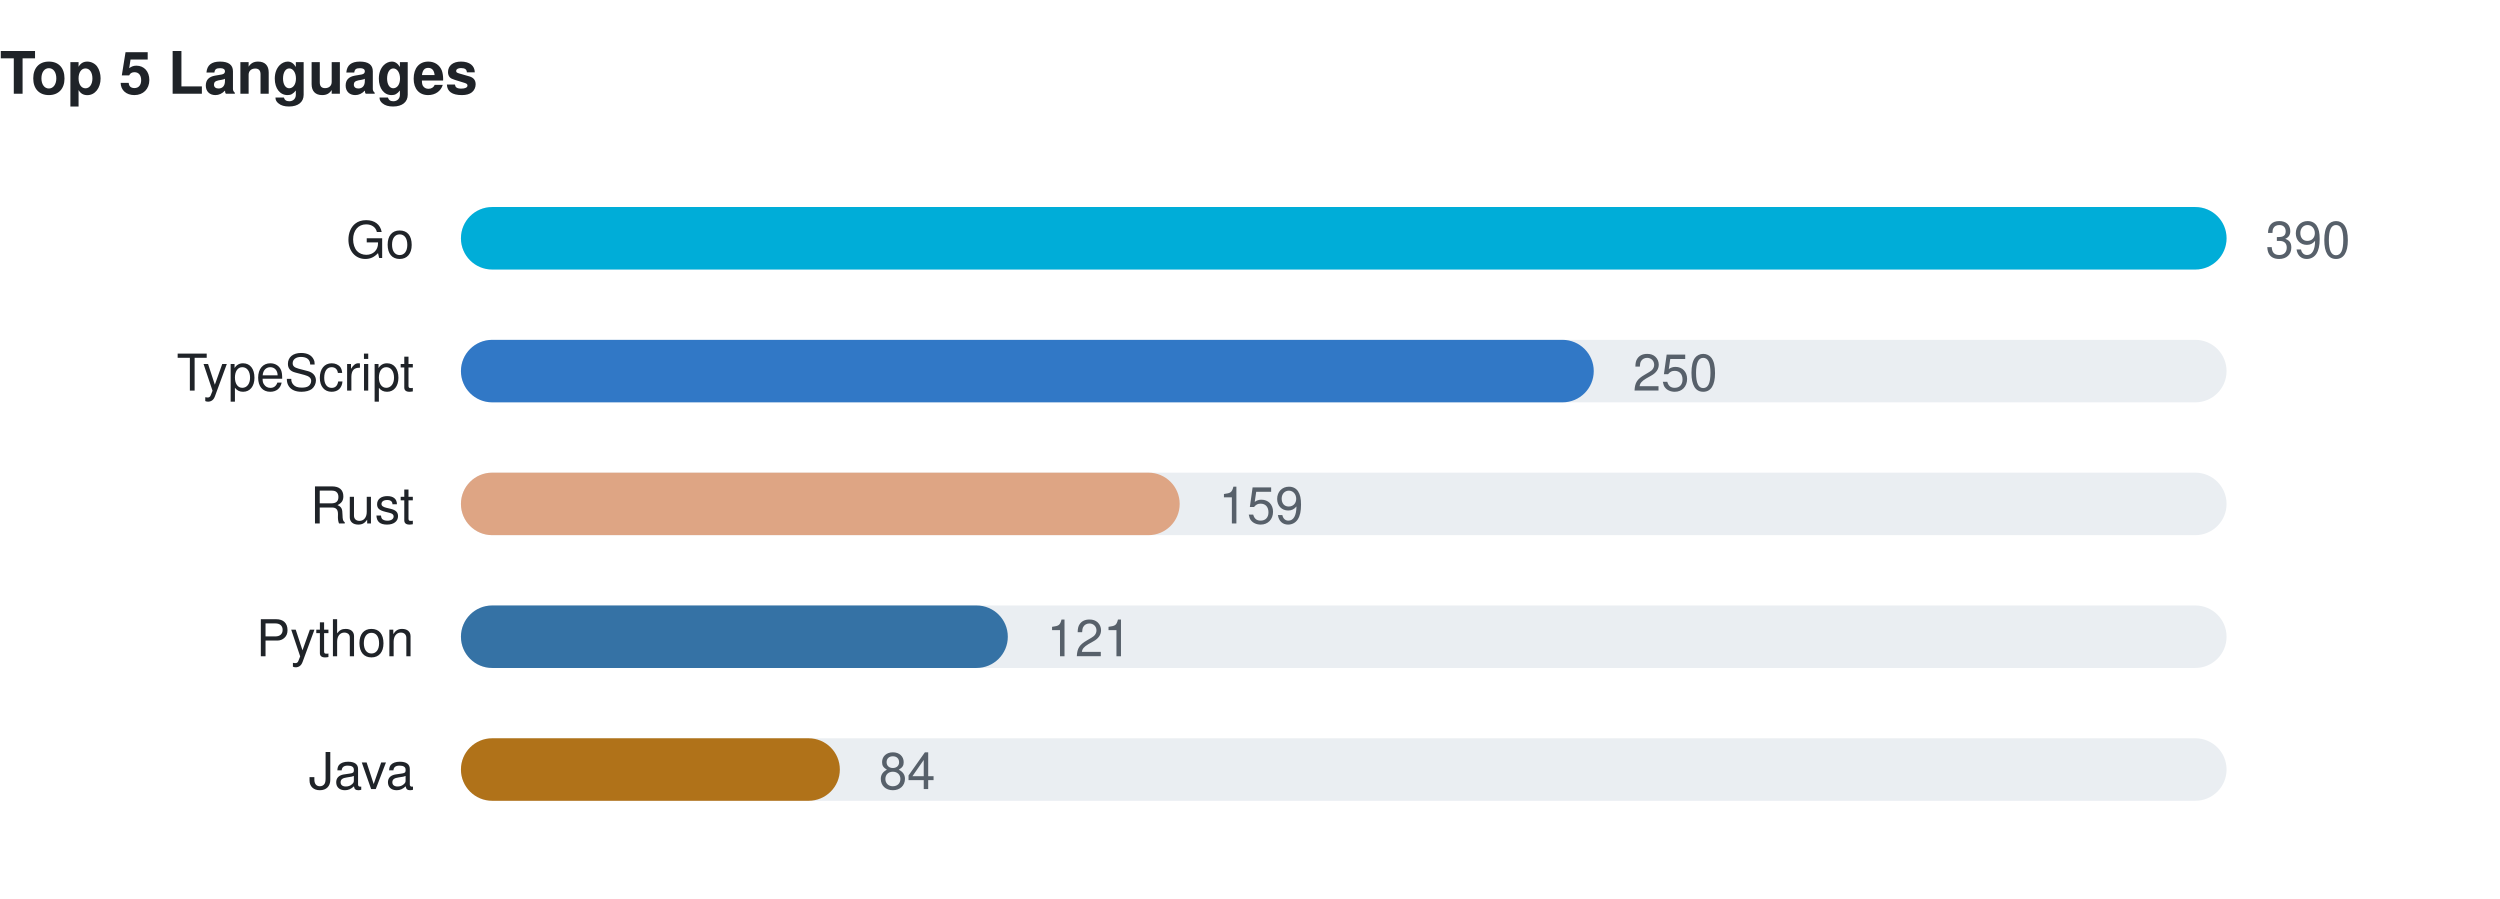
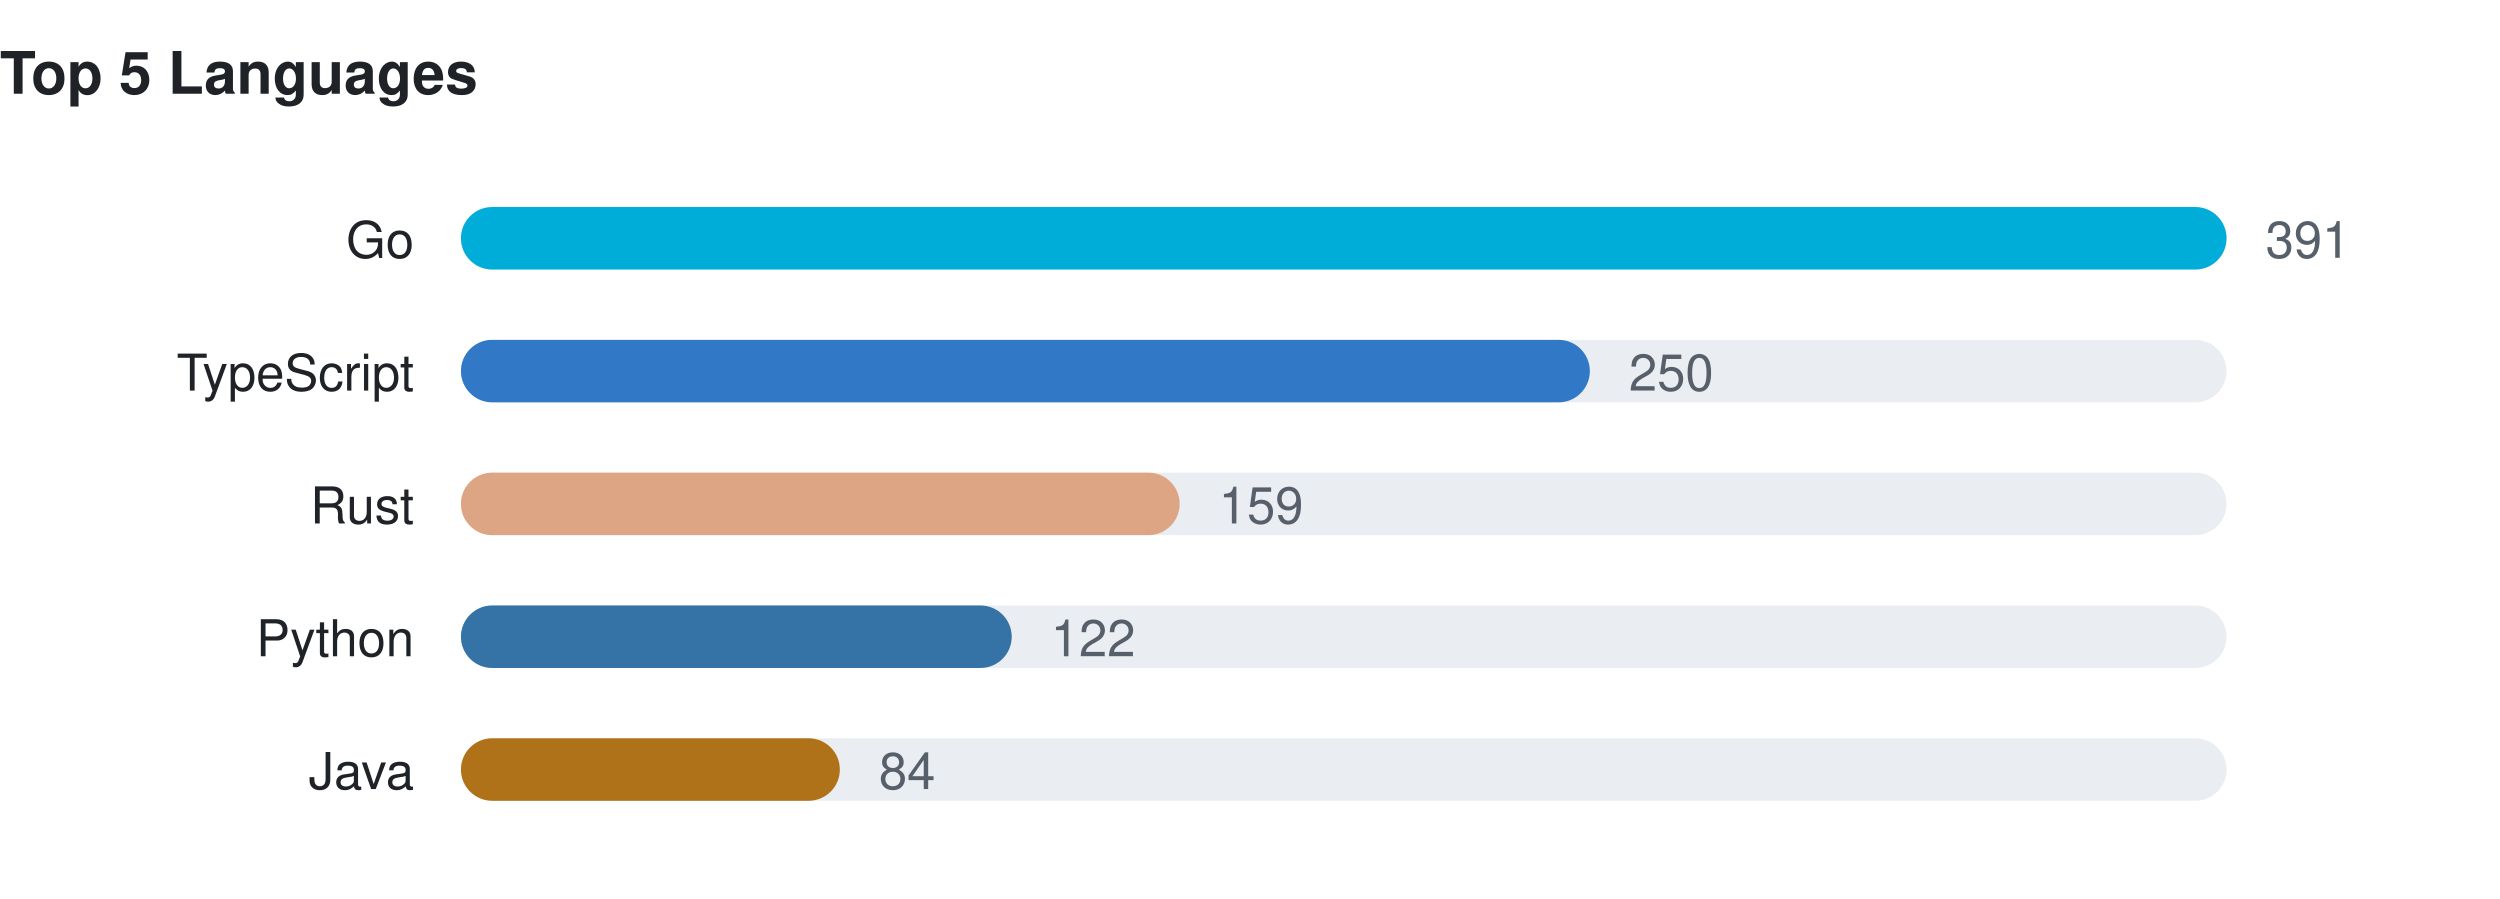
- <svg xmlns="http://www.w3.org/2000/svg" width="640" height="230" viewBox="0 0 640 230" role="img" aria-label="Top languages by solved problems: Go 390, TypeScript 250, Rust 159, Python 121, Java 84">
+ <svg xmlns="http://www.w3.org/2000/svg" width="640" height="230" viewBox="0 0 640 230" role="img" aria-label="Top languages by solved problems: Go 391, TypeScript 250, Rust 159, Python 122, Java 84">
  <style>
    text { font-family: -apple-system, BlinkMacSystemFont, "Segoe UI", Helvetica, Arial, sans-serif; }
    .title { font-size: 15px; font-weight: 600; fill: #1f2328; }
    .label { font-size: 13px; fill: #1f2328; }
    .count { font-size: 13px; fill: #57606a; }
    .track { fill: #eaeef2; }
    @media (prefers-color-scheme: dark) {
      .title { fill: #e6edf3; }
      .label { fill: #e6edf3; }
      .count { fill: #8b949e; }
      .track { fill: #30363d; }
    }
  </style>
  <text x="0" y="24" class="title">Top 5 Languages</text>
  <g transform="translate(0,44)">
    <text x="106" y="22.0" text-anchor="end" class="label">Go</text>
    <rect x="118" y="9.0" width="452" height="16" rx="8" class="track" />
    <rect x="118" y="9.0" width="452" height="16" rx="8" fill="#00ADD8" />
-     <text x="580" y="22.0" class="count">390</text>
+     <text x="580" y="22.0" class="count">391</text>
  </g>
  <g transform="translate(0,78)">
    <text x="106" y="22.0" text-anchor="end" class="label">TypeScript</text>
    <rect x="118" y="9.0" width="452" height="16" rx="8" class="track" />
-     <rect x="118" y="9.0" width="290" height="16" rx="8" fill="#3178C6" />
-     <text x="418" y="22.0" class="count">250</text>
+     <rect x="118" y="9.0" width="289" height="16" rx="8" fill="#3178C6" />
+     <text x="417" y="22.0" class="count">250</text>
  </g>
  <g transform="translate(0,112)">
    <text x="106" y="22.0" text-anchor="end" class="label">Rust</text>
    <rect x="118" y="9.0" width="452" height="16" rx="8" class="track" />
    <rect x="118" y="9.0" width="184" height="16" rx="8" fill="#DEA584" />
    <text x="312" y="22.0" class="count">159</text>
  </g>
  <g transform="translate(0,146)">
    <text x="106" y="22.0" text-anchor="end" class="label">Python</text>
    <rect x="118" y="9.0" width="452" height="16" rx="8" class="track" />
-     <rect x="118" y="9.0" width="140" height="16" rx="8" fill="#3572A5" />
-     <text x="268" y="22.0" class="count">121</text>
+     <rect x="118" y="9.0" width="141" height="16" rx="8" fill="#3572A5" />
+     <text x="269" y="22.0" class="count">122</text>
  </g>
  <g transform="translate(0,180)">
    <text x="106" y="22.0" text-anchor="end" class="label">Java</text>
    <rect x="118" y="9.0" width="452" height="16" rx="8" class="track" />
    <rect x="118" y="9.0" width="97" height="16" rx="8" fill="#B07219" />
    <text x="225" y="22.0" class="count">84</text>
  </g>
</svg>
